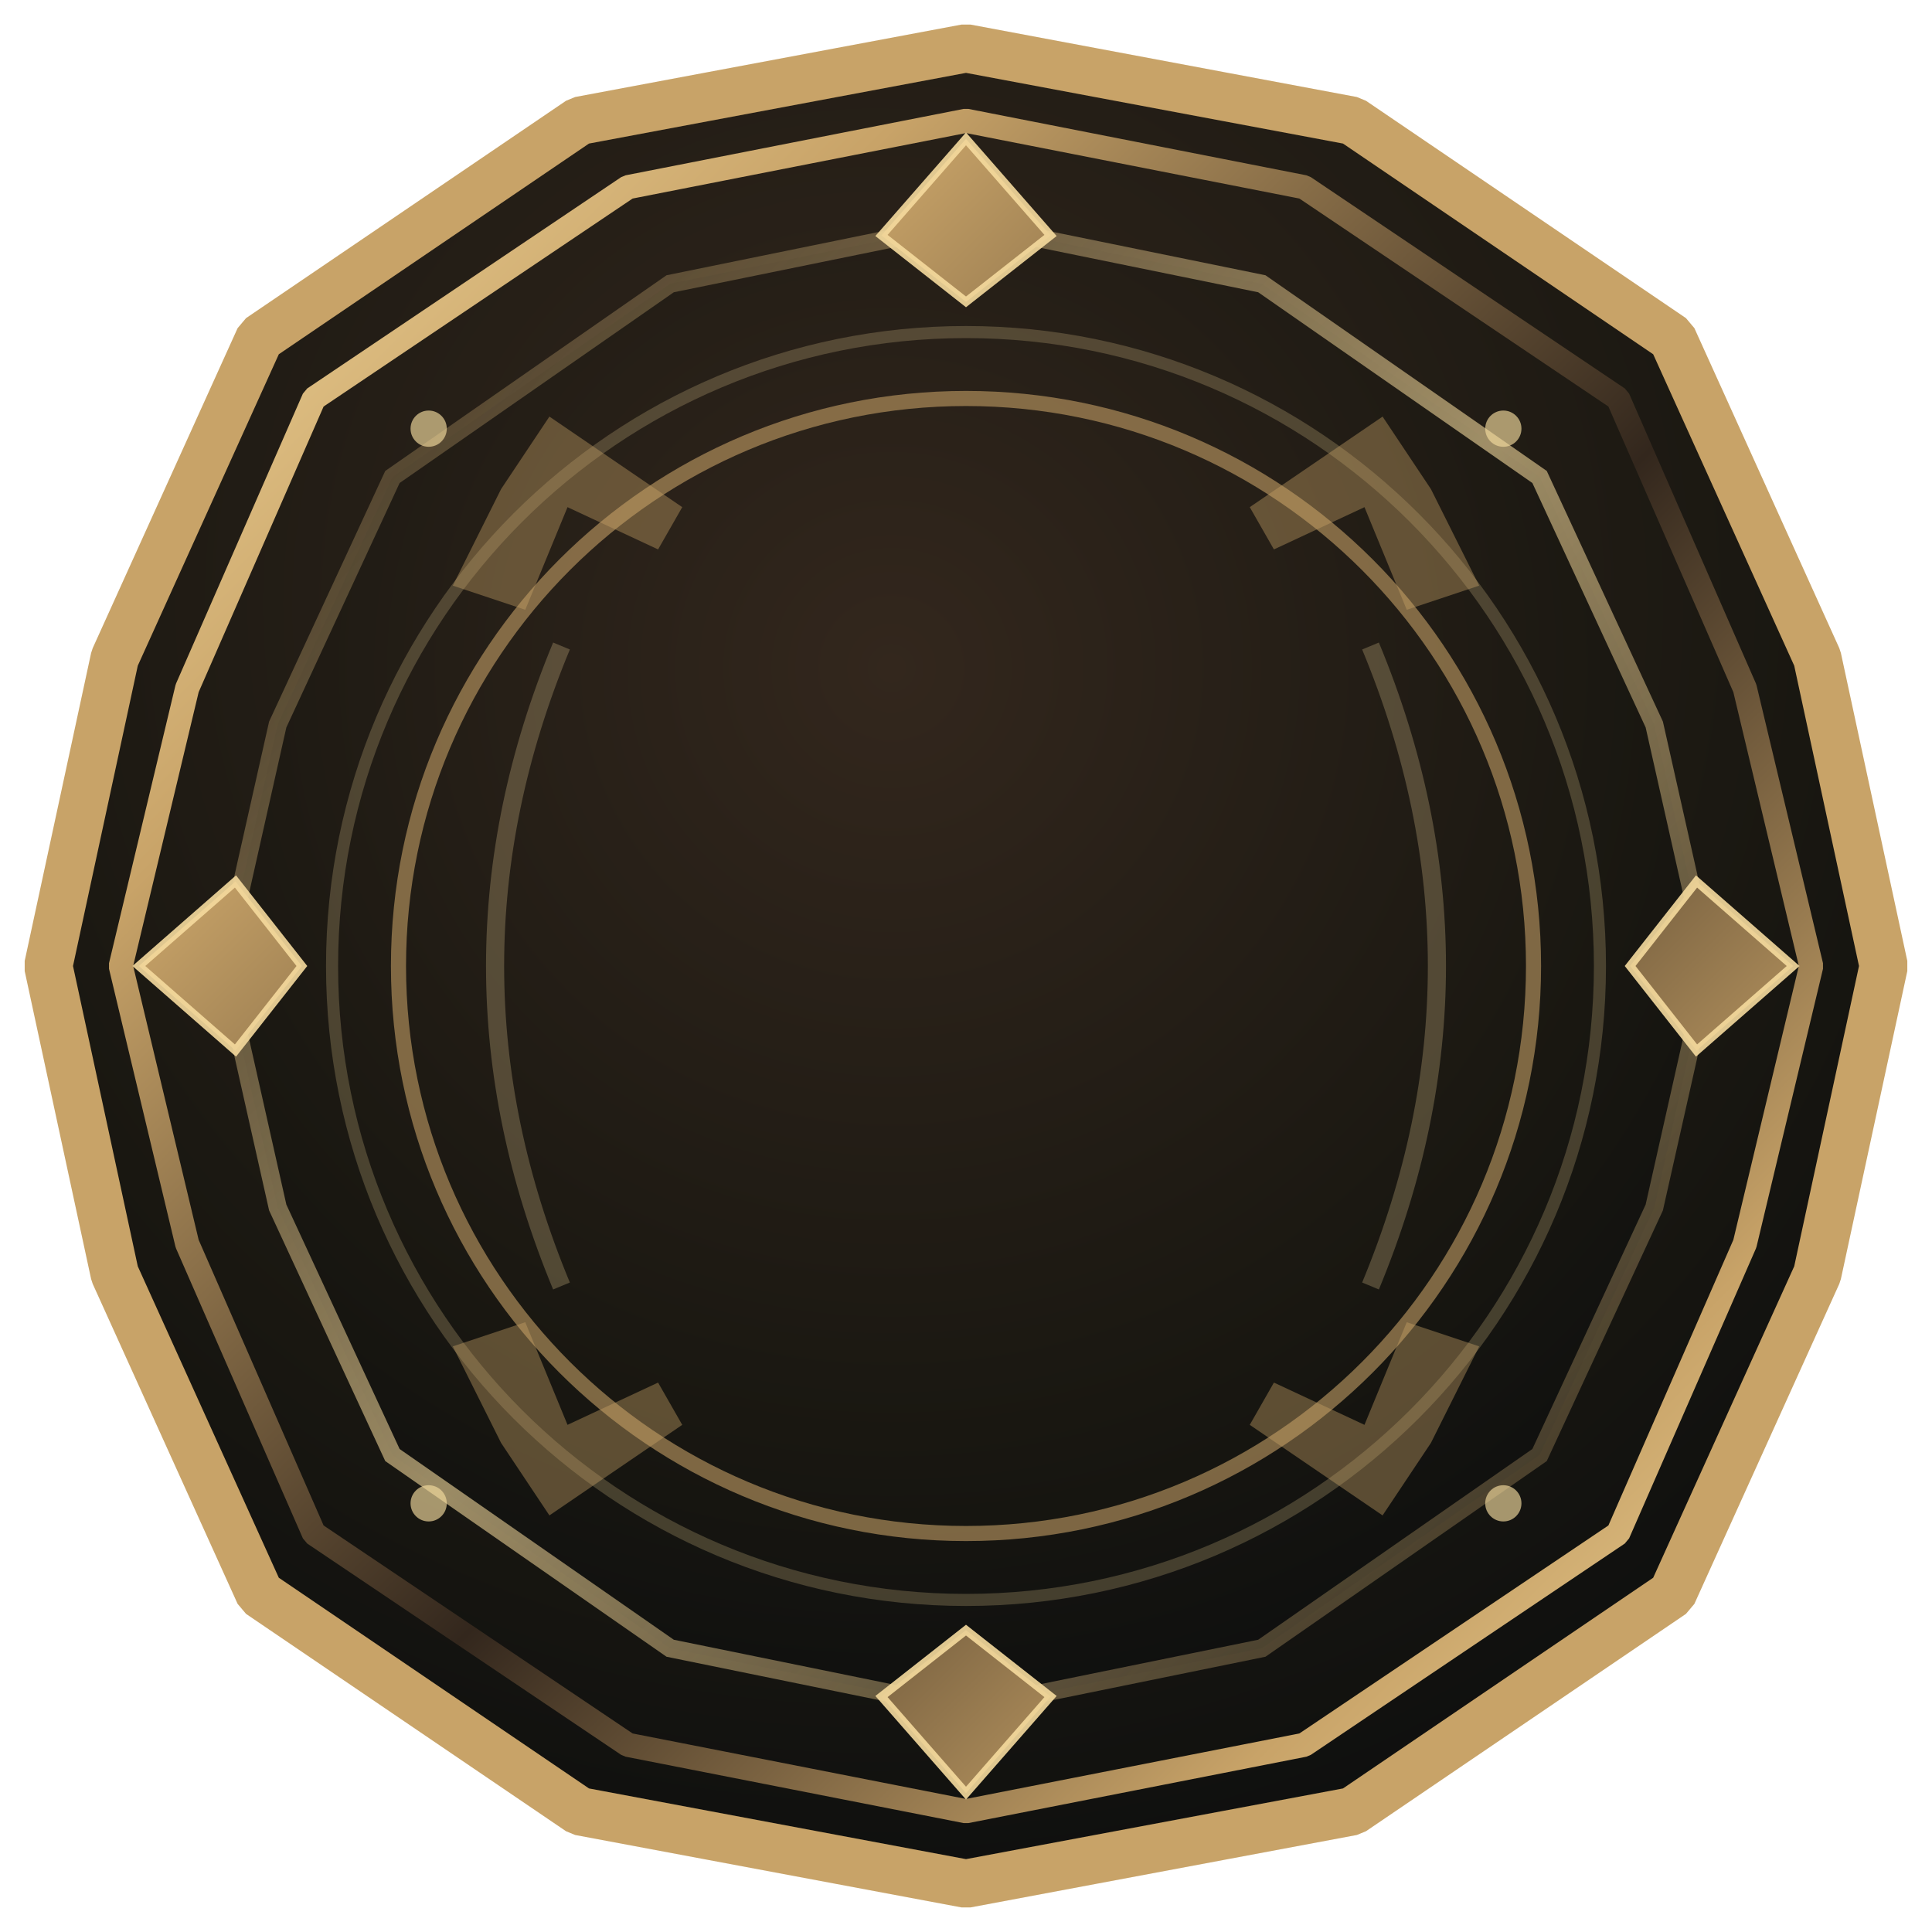
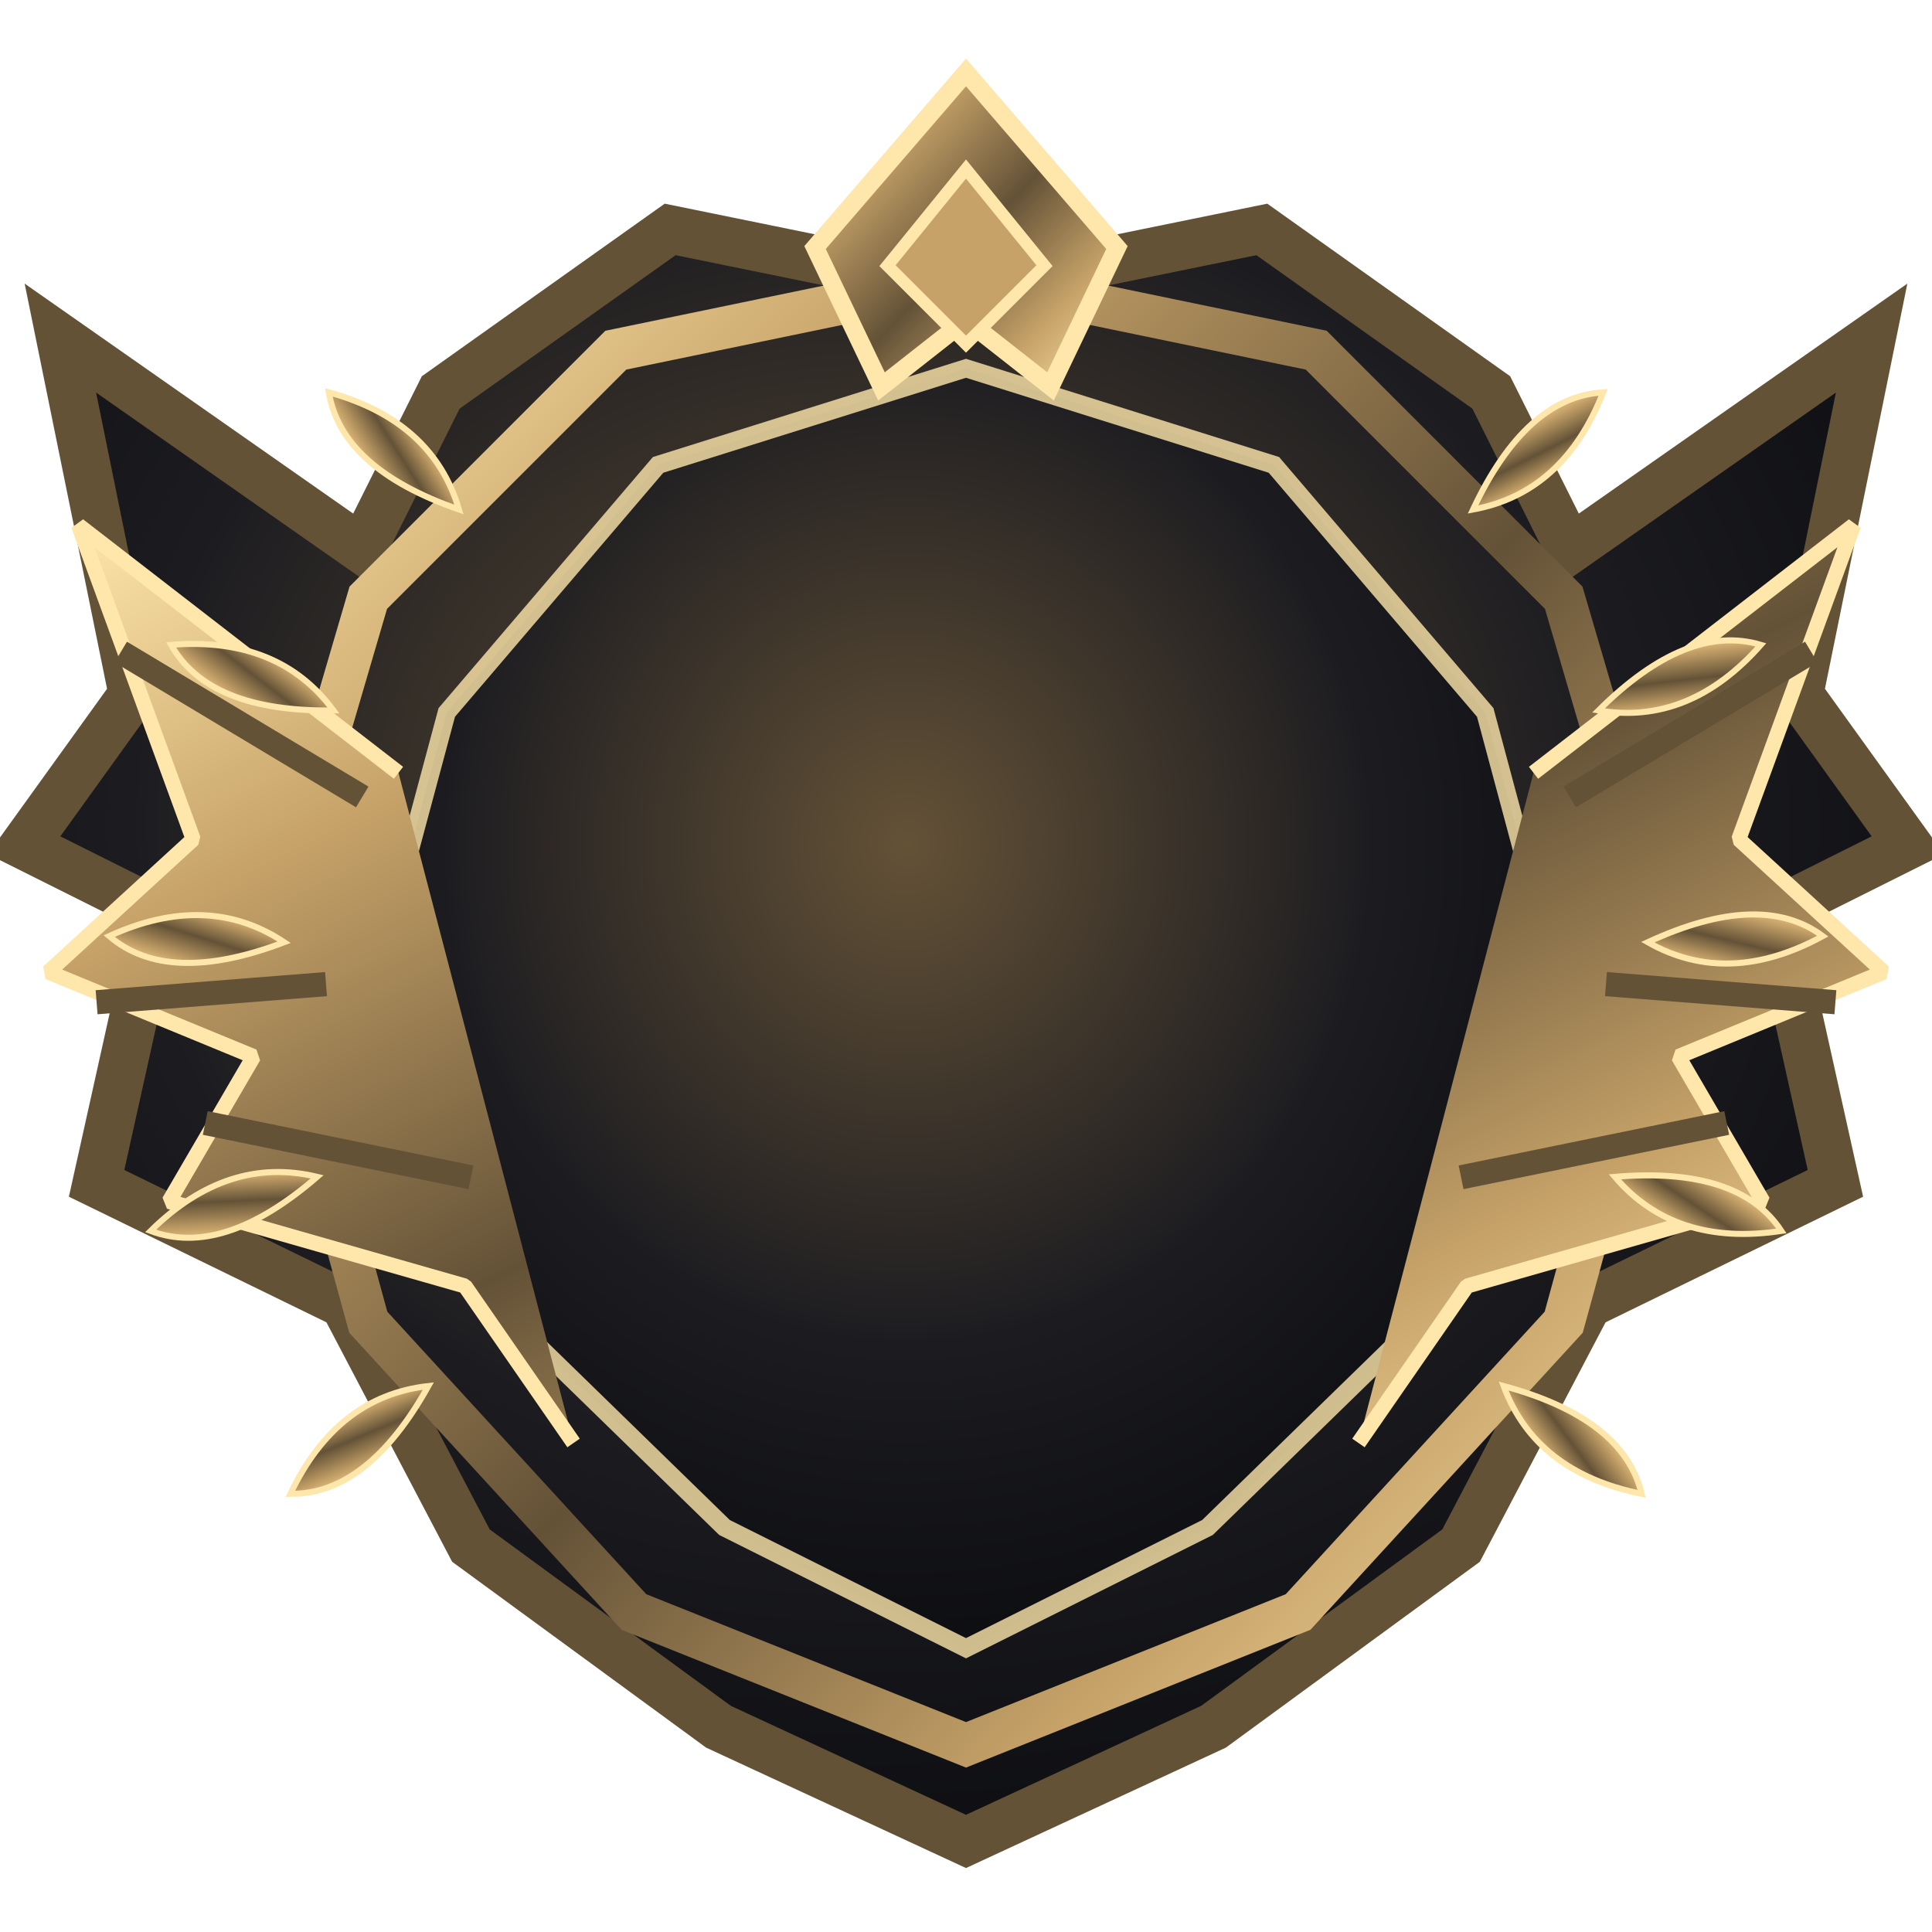
<svg xmlns="http://www.w3.org/2000/svg" viewBox="0 0 320 320" role="presentation" aria-hidden="true">
  <defs>
-     <linearGradient id="steel" x1="0" x2="1" y1="0" y2="1">
-       <stop stop-color="#f5db9e" />
-       <stop offset=".23" stop-color="#c8a368" />
-       <stop offset=".55" stop-color="#33271d" />
-       <stop offset=".82" stop-color="#c8a368" />
-       <stop offset="1" stop-color="#f5db9e" />
+     <linearGradient id="metal" x1="0%" y1="0%" x2="100%" y2="100%">
+       <stop stop-color="#ffe7ab" />
+       <stop offset=".24" stop-color="#c6a268" />
+       <stop offset=".53" stop-color="#645237" />
+       <stop offset=".78" stop-color="#c6a268" />
+       <stop offset="1" stop-color="#ffe7ab" />
    </linearGradient>
-     <radialGradient id="core" cx=".45" cy=".3" r=".86">
-       <stop stop-color="#33271d" />
-       <stop offset=".6" stop-color="#191711" />
-       <stop offset="1" stop-color="#070a0d" />
+     <radialGradient id="face" cx="45%" cy="37%" r="77%">
+       <stop stop-color="#645237" />
+       <stop offset=".52" stop-color="#1b1b20" />
+       <stop offset="1" stop-color="#060709" />
    </radialGradient>
-     <linearGradient id="etch" x1="0" y1="0" x2="1" y2="1">
-       <stop stop-color="#c8a368" stop-opacity=".16" />
-       <stop offset=".5" stop-color="#f5db9e" stop-opacity=".6" />
-       <stop offset="1" stop-color="#c8a368" stop-opacity=".16" />
-     </linearGradient>
+     <radialGradient id="halo">
+       <stop stop-color="#c6a268" stop-opacity=".25" />
+       <stop offset=".55" stop-color="#c6a268" stop-opacity=".12" />
+       <stop offset="1" stop-color="#c6a268" stop-opacity="0" />
+     </radialGradient>
  </defs>
-   <path d="M160 8 224 20 277 56 301 109 312 160 301 211 277 264 224 300 160 312 96 300 43 264 19 211 8 160 19 109 43 56 96 20Z" fill="url(#core)" stroke="#c8a368" stroke-width="8" stroke-linejoin="bevel" />
-   <path d="M160 20 216 31 268 66 289 114 300 160 289 206 268 254 216 289 160 300 104 289 52 254 31 206 20 160 31 114 52 66 104 31Z" fill="none" stroke="url(#steel)" stroke-width="4" stroke-linejoin="bevel" />
-   <path d="M160 37 209 47 255 79 274 120 283 160 274 200 255 241 209 273 160 283 111 273 65 241 46 200 37 160 46 120 65 79 111 47Z" fill="url(#core)" stroke="url(#etch)" stroke-width="3" />
-   <circle cx="160" cy="160" r="105" fill="none" stroke="#f5db9e" stroke-opacity=".22" stroke-width="2" />
-   <circle cx="160" cy="160" r="94" fill="none" stroke="#c8a368" stroke-opacity=".58" stroke-width="2.5" />
-   <path d="M160 23 174 39 160 50 146 39Z M160 297 174 281 160 270 146 281Z M23 160 39 146 50 160 39 174Z M297 160 281 146 270 160 281 174Z" fill="url(#steel)" stroke="#f5db9e" stroke-width="1.4" stroke-opacity=".9" />
-   <path d="M91 69 113 84 109 91 94 84 87 101 75 97 83 81Z M229 69 207 84 211 91 226 84 233 101 245 97 237 81Z M91 251 113 236 109 229 94 236 87 219 75 223 83 239Z M229 251 207 236 211 229 226 236 233 219 245 223 237 239Z" fill="#c8a368" fill-opacity=".4" />
-   <path d="M93 107Q71 160 93 213M227 107Q249 160 227 213" fill="none" stroke="#f5db9e" stroke-opacity=".25" stroke-width="3" />
-   <g fill="#f5db9e" opacity=".65">
-     <circle cx="71" cy="71" r="3" />
-     <circle cx="249" cy="71" r="3" />
-     <circle cx="71" cy="249" r="3" />
-     <circle cx="249" cy="249" r="3" />
-   </g>
+   <path d="M60 91 10 56 22 115 4 140 26 151 16 196 57 216 78 256 119 286 160 305 201 286 242 256 263 216 304 196 294 151 316 140 298 115 310 56 260 91 247 65 209 38 160 48 111 38 73 65Z" fill="url(#face)" stroke="#645237" stroke-width="8" />
+   <path d="M160 46 218 58 259 99 276 157 259 219 215 267 160 289 105 267 61 219 44 157 61 99 102 58Z" fill="none" stroke="url(#metal)" stroke-width="7" />
+   <path d="M160 61 211 77 246 118 257 159 239 215 200 253 160 273 120 253 81 215 63 159 74 118 109 77Z" fill="url(#face)" stroke="#ffe7ab" stroke-width="3" stroke-opacity=".8" />
+   <path d="M66 128 13 87 32 139 8 161 42 175 28 199 77 213 95 239 M254 128 307 87 288 139 312 161 278 175 292 199 243 213 225 239" fill="url(#metal)" stroke="#ffe7ab" stroke-width="2.5" stroke-linejoin="bevel" />
+   <path d="M60 132 20 108 M54 163 16 166 M78 195 34 186 M260 132 300 108 M266 163 304 166 M242 195 286 186" stroke="#645237" stroke-width="4" />
+   <path d="M0 0 Q-8 -19 0 -29 Q8 -13 0 0Z" fill="url(#metal)" stroke="#ffe7ab" stroke-width="1" transform="translate(70.95 229.57) rotate(232)" />
+   <path d="M0 0 Q-8 -19 0 -29 Q8 -13 0 0Z" fill="url(#metal)" stroke="#ffe7ab" stroke-width="1" transform="translate(52.53 194.92) rotate(252)" />
+   <path d="M0 0 Q-8 -19 0 -29 Q8 -13 0 0Z" fill="url(#metal)" stroke="#ffe7ab" stroke-width="1" transform="translate(47.07 156.06) rotate(272)" />
+   <path d="M0 0 Q-8 -19 0 -29 Q8 -13 0 0Z" fill="url(#metal)" stroke="#ffe7ab" stroke-width="1" transform="translate(55.23 117.67) rotate(292)" />
+   <path d="M0 0 Q-8 -19 0 -29 Q8 -13 0 0Z" fill="url(#metal)" stroke="#ffe7ab" stroke-width="1" transform="translate(76.02 84.39) rotate(312)" />
+   <path d="M0 0 Q-8 -19 0 -29 Q8 -13 0 0Z" fill="url(#metal)" stroke="#ffe7ab" stroke-width="1" transform="translate(243.98 84.39) rotate(48)" />
+   <path d="M0 0 Q-8 -19 0 -29 Q8 -13 0 0Z" fill="url(#metal)" stroke="#ffe7ab" stroke-width="1" transform="translate(264.77 117.67) rotate(68)" />
+   <path d="M0 0 Q-8 -19 0 -29 Q8 -13 0 0Z" fill="url(#metal)" stroke="#ffe7ab" stroke-width="1" transform="translate(272.93 156.06) rotate(88)" />
+   <path d="M0 0 Q-8 -19 0 -29 Q8 -13 0 0Z" fill="url(#metal)" stroke="#ffe7ab" stroke-width="1" transform="translate(267.47 194.92) rotate(108)" />
+   <path d="M0 0 Q-8 -19 0 -29 Q8 -13 0 0Z" fill="url(#metal)" stroke="#ffe7ab" stroke-width="1" transform="translate(249.05 229.57) rotate(128)" />
+   <path d="M160 12 185 41 174 64 160 53 146 64 135 41Z" fill="url(#metal)" stroke="#ffe7ab" stroke-width="3" />
+   <path d="M160 28 173 44 160 57 147 44Z" fill="#c6a268" stroke="#ffe7ab" stroke-width="2" />
</svg>
